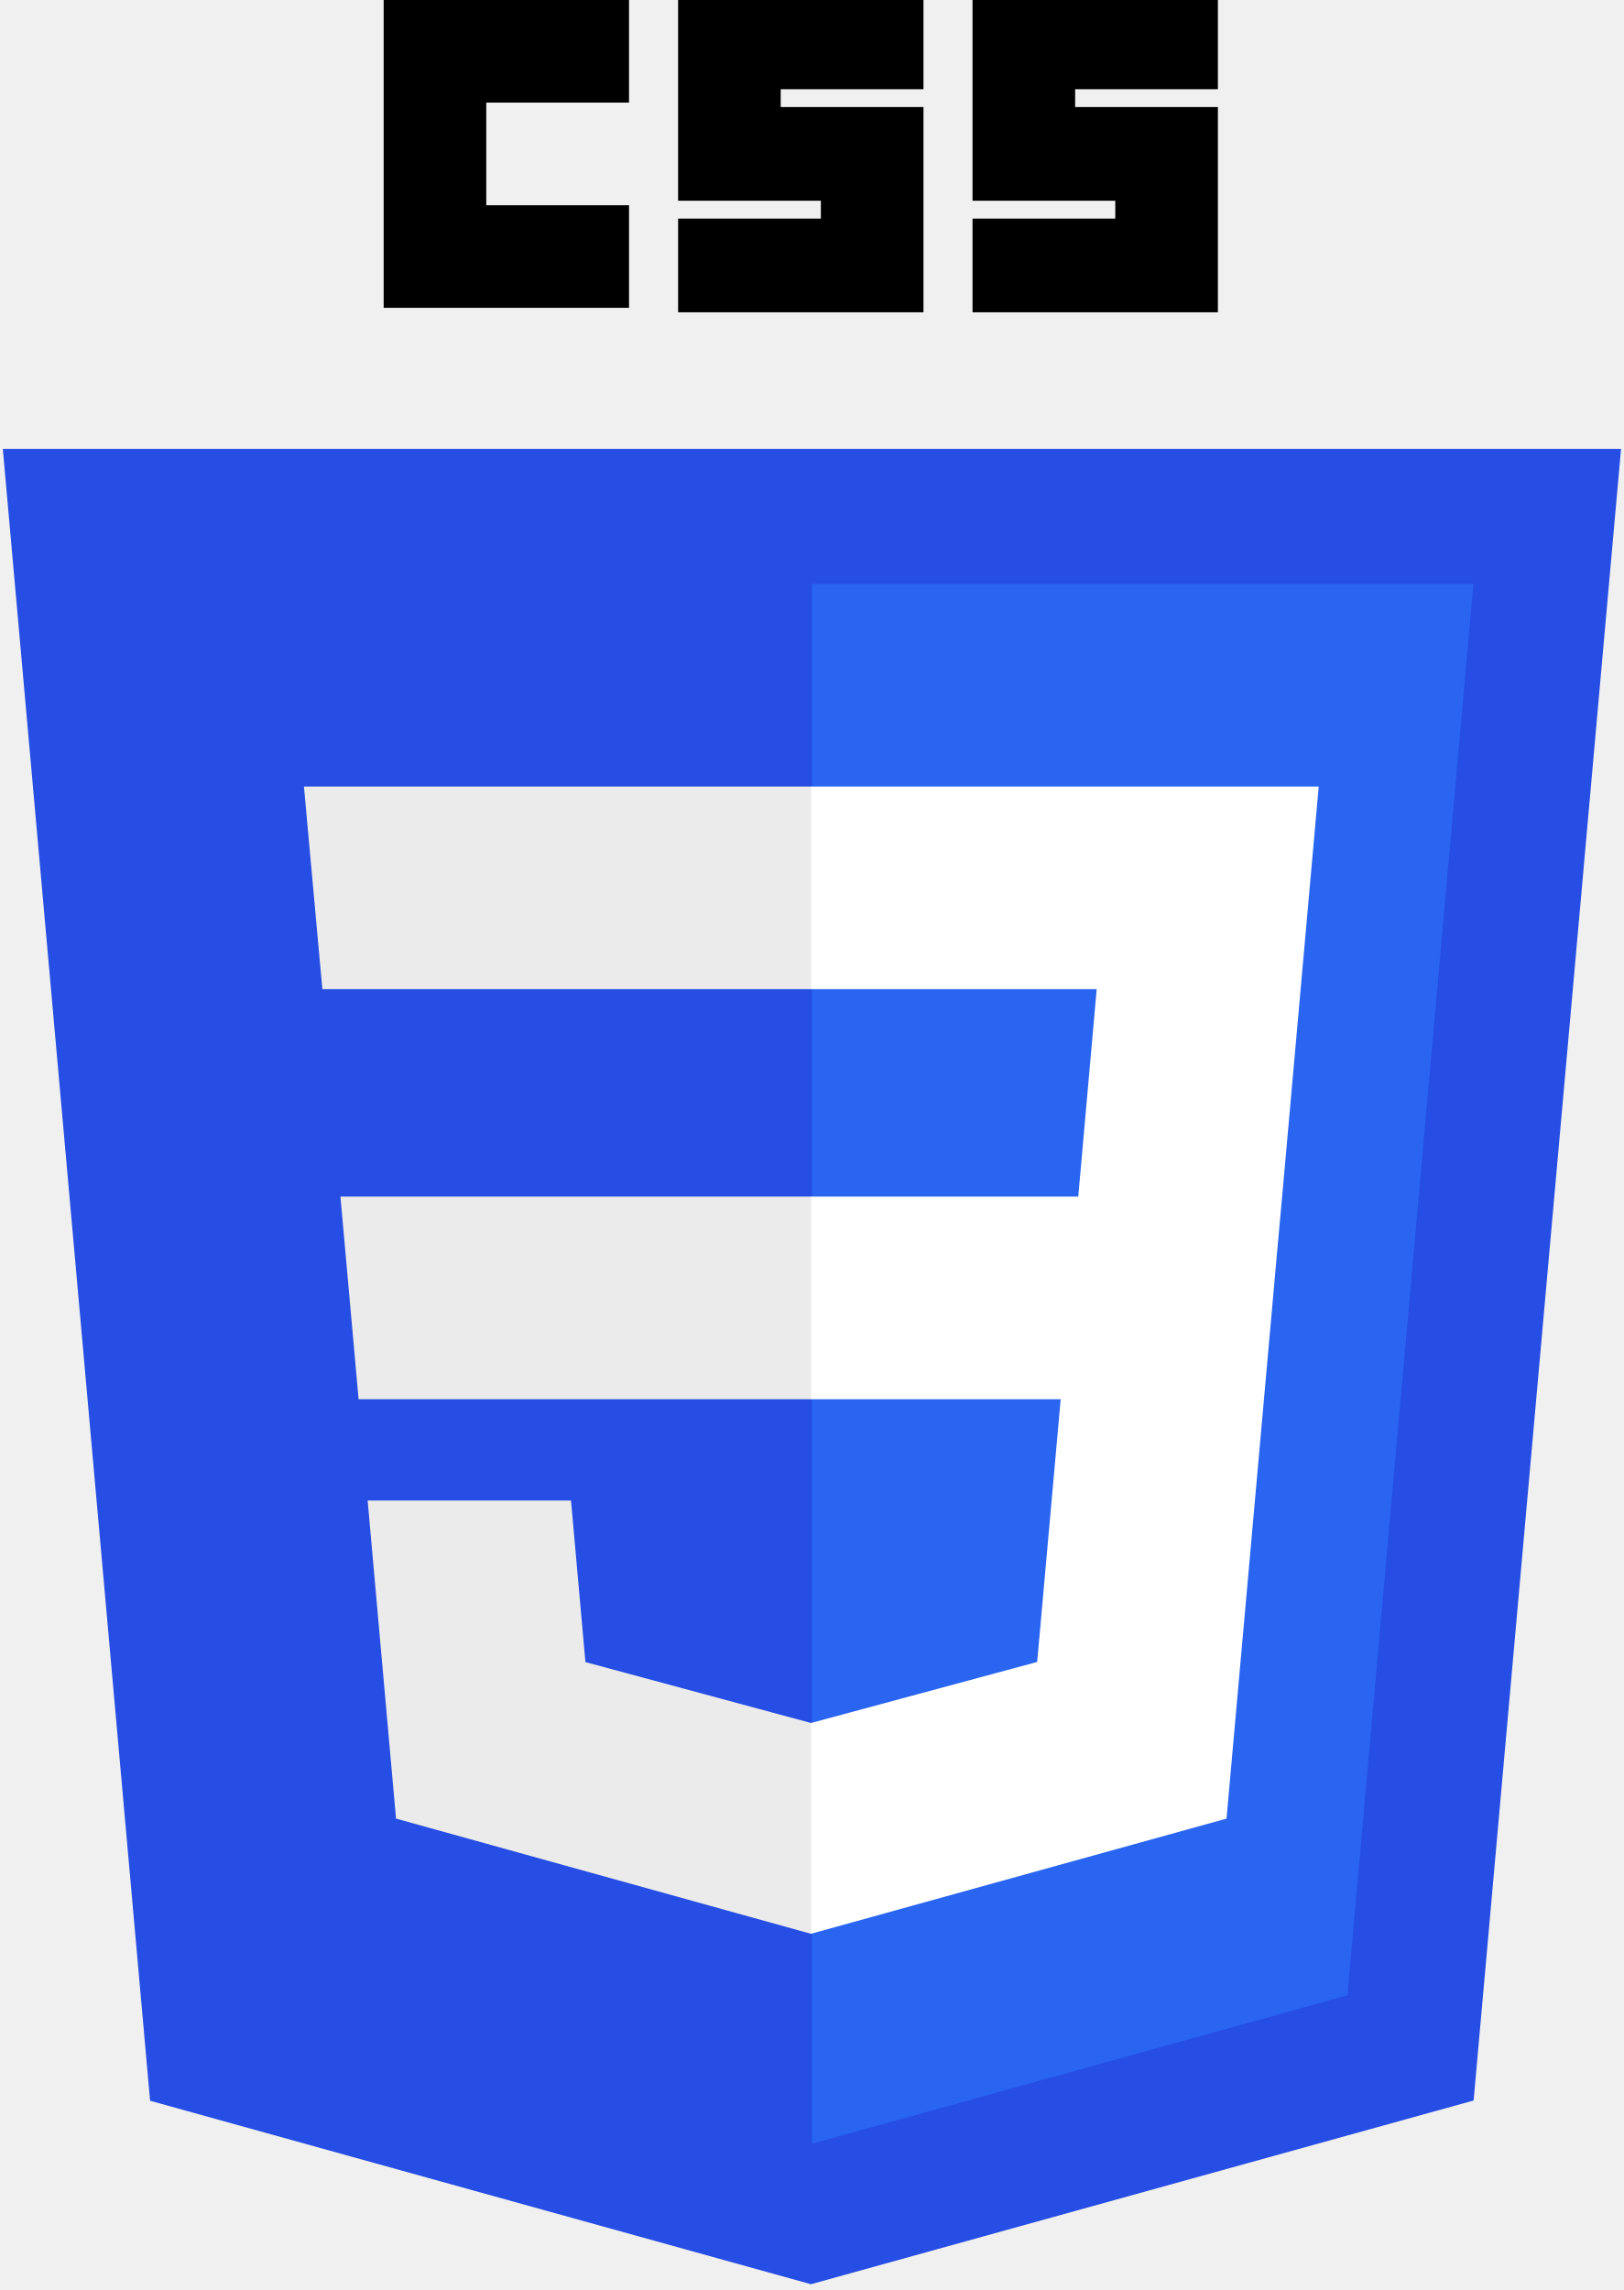
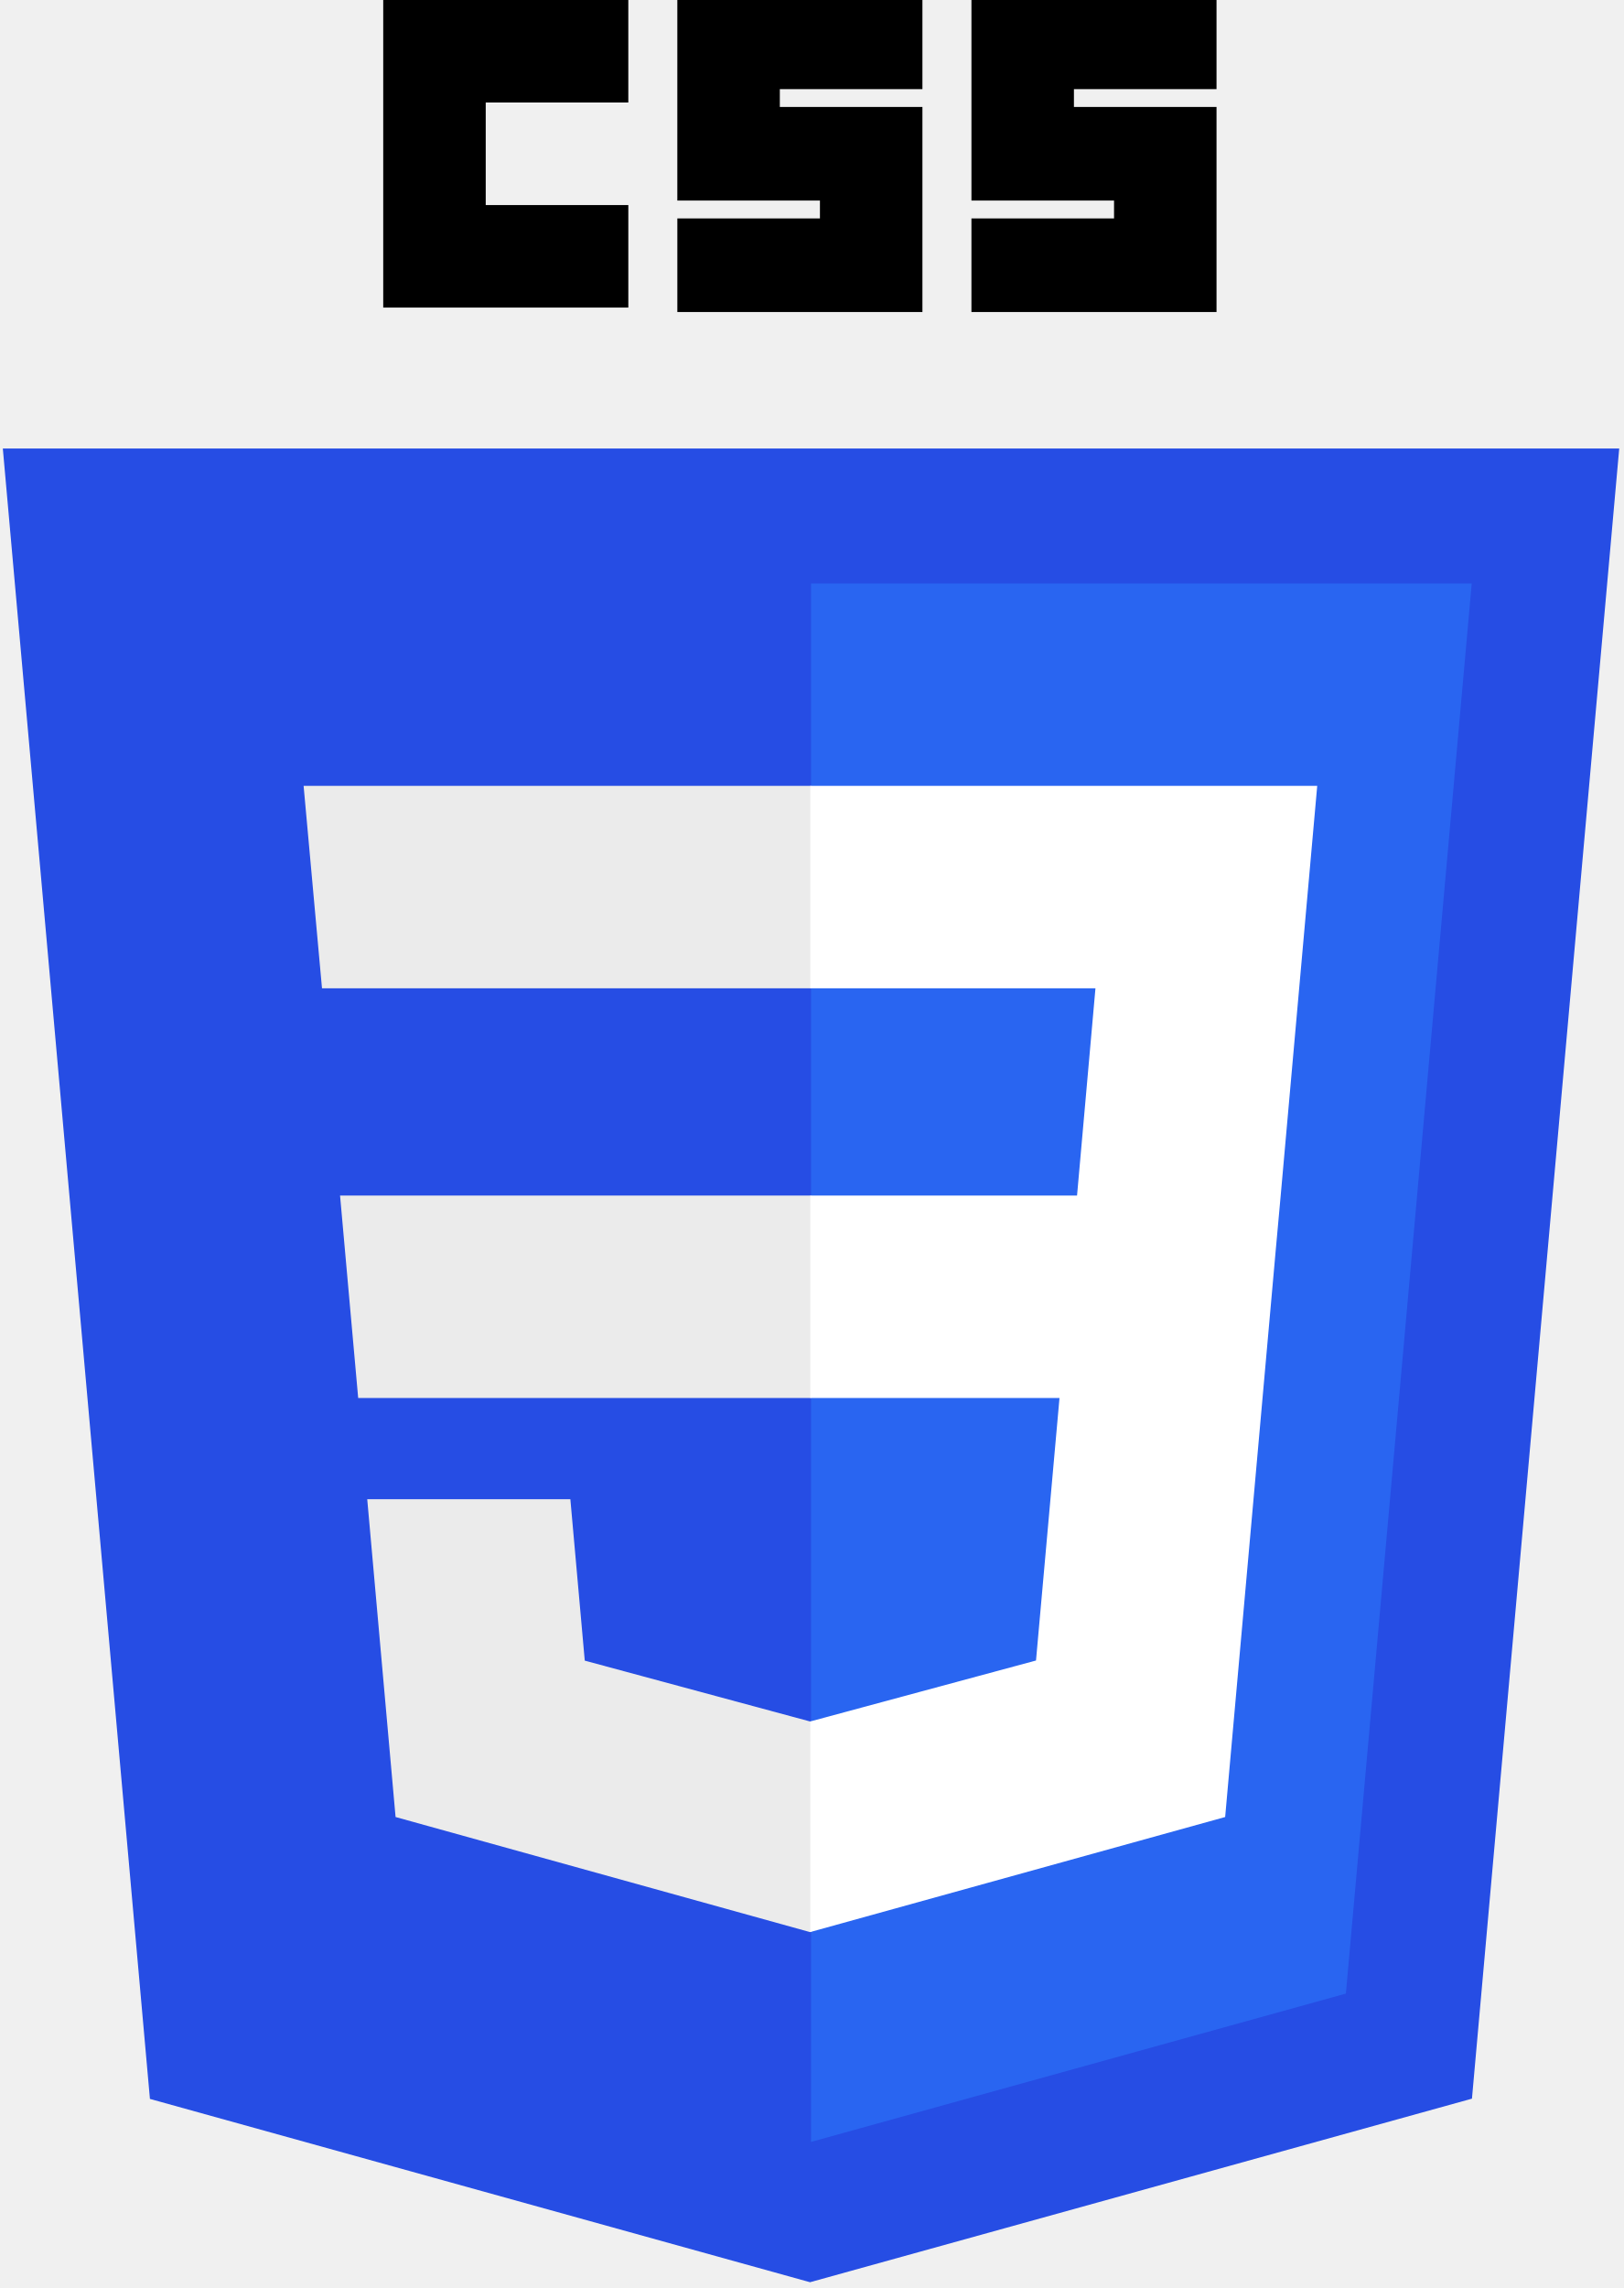
- <svg xmlns="http://www.w3.org/2000/svg" width="256" height="361" viewBox="0 0 256 361" fill="none">
+ <svg xmlns="http://www.w3.org/2000/svg" width="142" height="200" viewBox="0 0 142 200" fill="none">
  <g clip-path="url(#clip0_103_31)">
-     <path d="M127.844 360.088L23.662 331.166L0.445 70.766H255.555L232.314 331.126L127.844 360.088Z" fill="#264DE4" />
-     <path d="M212.417 314.547L232.277 92.057H128V337.95L212.417 314.547Z" fill="#2965F1" />
-     <path d="M53.669 188.636L56.531 220.573H128V188.636H53.669ZM47.917 123.995L50.82 155.932H128V123.995H47.917ZM128 271.58L127.86 271.617L92.292 262.013L90.018 236.542H57.958L62.432 286.688L127.853 304.848L128 304.808V271.58Z" fill="#EBEBEB" />
-     <path d="M60.484 0H99.164V16.176H76.66V32.352H99.166V48.527H60.484V0ZM106.901 0H145.582V14.066H123.077V16.879H145.582V49.231H106.902V34.46H129.407V31.647H106.9L106.901 0ZM153.319 0H192V14.066H169.495V16.879H192V49.231H153.319V34.46H175.824V31.647H153.32V0H153.319Z" fill="black" />
-     <path d="M202.127 188.636L207.892 123.995H127.89V155.932H172.892L169.986 188.636H127.89V220.573H167.217L163.509 261.993L127.889 271.607V304.833L193.362 286.688L193.842 281.292L201.348 197.212L202.127 188.636Z" fill="white" />
+     <path d="M70.828 199.495L13.109 183.471L0.247 39.206H141.582L128.706 183.449L70.828 199.495Z" fill="#264DE4" />
+     <path d="M117.682 174.264L128.685 51.001H70.914V187.23L117.682 174.264Z" fill="#2965F1" />
+     <path d="M29.734 104.508L31.319 122.201H70.914V104.508H29.734ZM26.547 68.695L28.155 86.389H70.914V68.695H26.547ZM70.914 150.46L70.837 150.48L51.131 145.16L49.871 131.048H32.11L34.588 158.83L70.833 168.891L70.914 168.869V150.46Z" fill="#EBEBEB" />
+     <path d="M33.509 0H54.939V8.962H42.471V17.924H54.94V26.885H33.509V0ZM59.225 0H80.655V7.793H68.187V9.351H80.655V27.275H59.226V19.091H71.694V17.533H59.224L59.225 0ZM84.941 0H106.371V7.793H93.903V9.351H106.371V27.275H84.941V19.091H97.41V17.533H84.942V0H84.941Z" fill="black" />
+     <path d="M111.982 104.507L115.176 68.695H70.853V86.389H95.785L94.175 104.507H70.853V122.201H92.641L90.587 145.149L70.853 150.475V168.883L107.126 158.83L107.392 155.84L111.55 109.259L111.982 104.507Z" fill="white" />
  </g>
  <defs>
    <clipPath id="clip0_103_31">
-       <rect width="256" height="361" fill="white" />
+       <rect width="141.828" height="200" fill="white" />
    </clipPath>
  </defs>
</svg>
